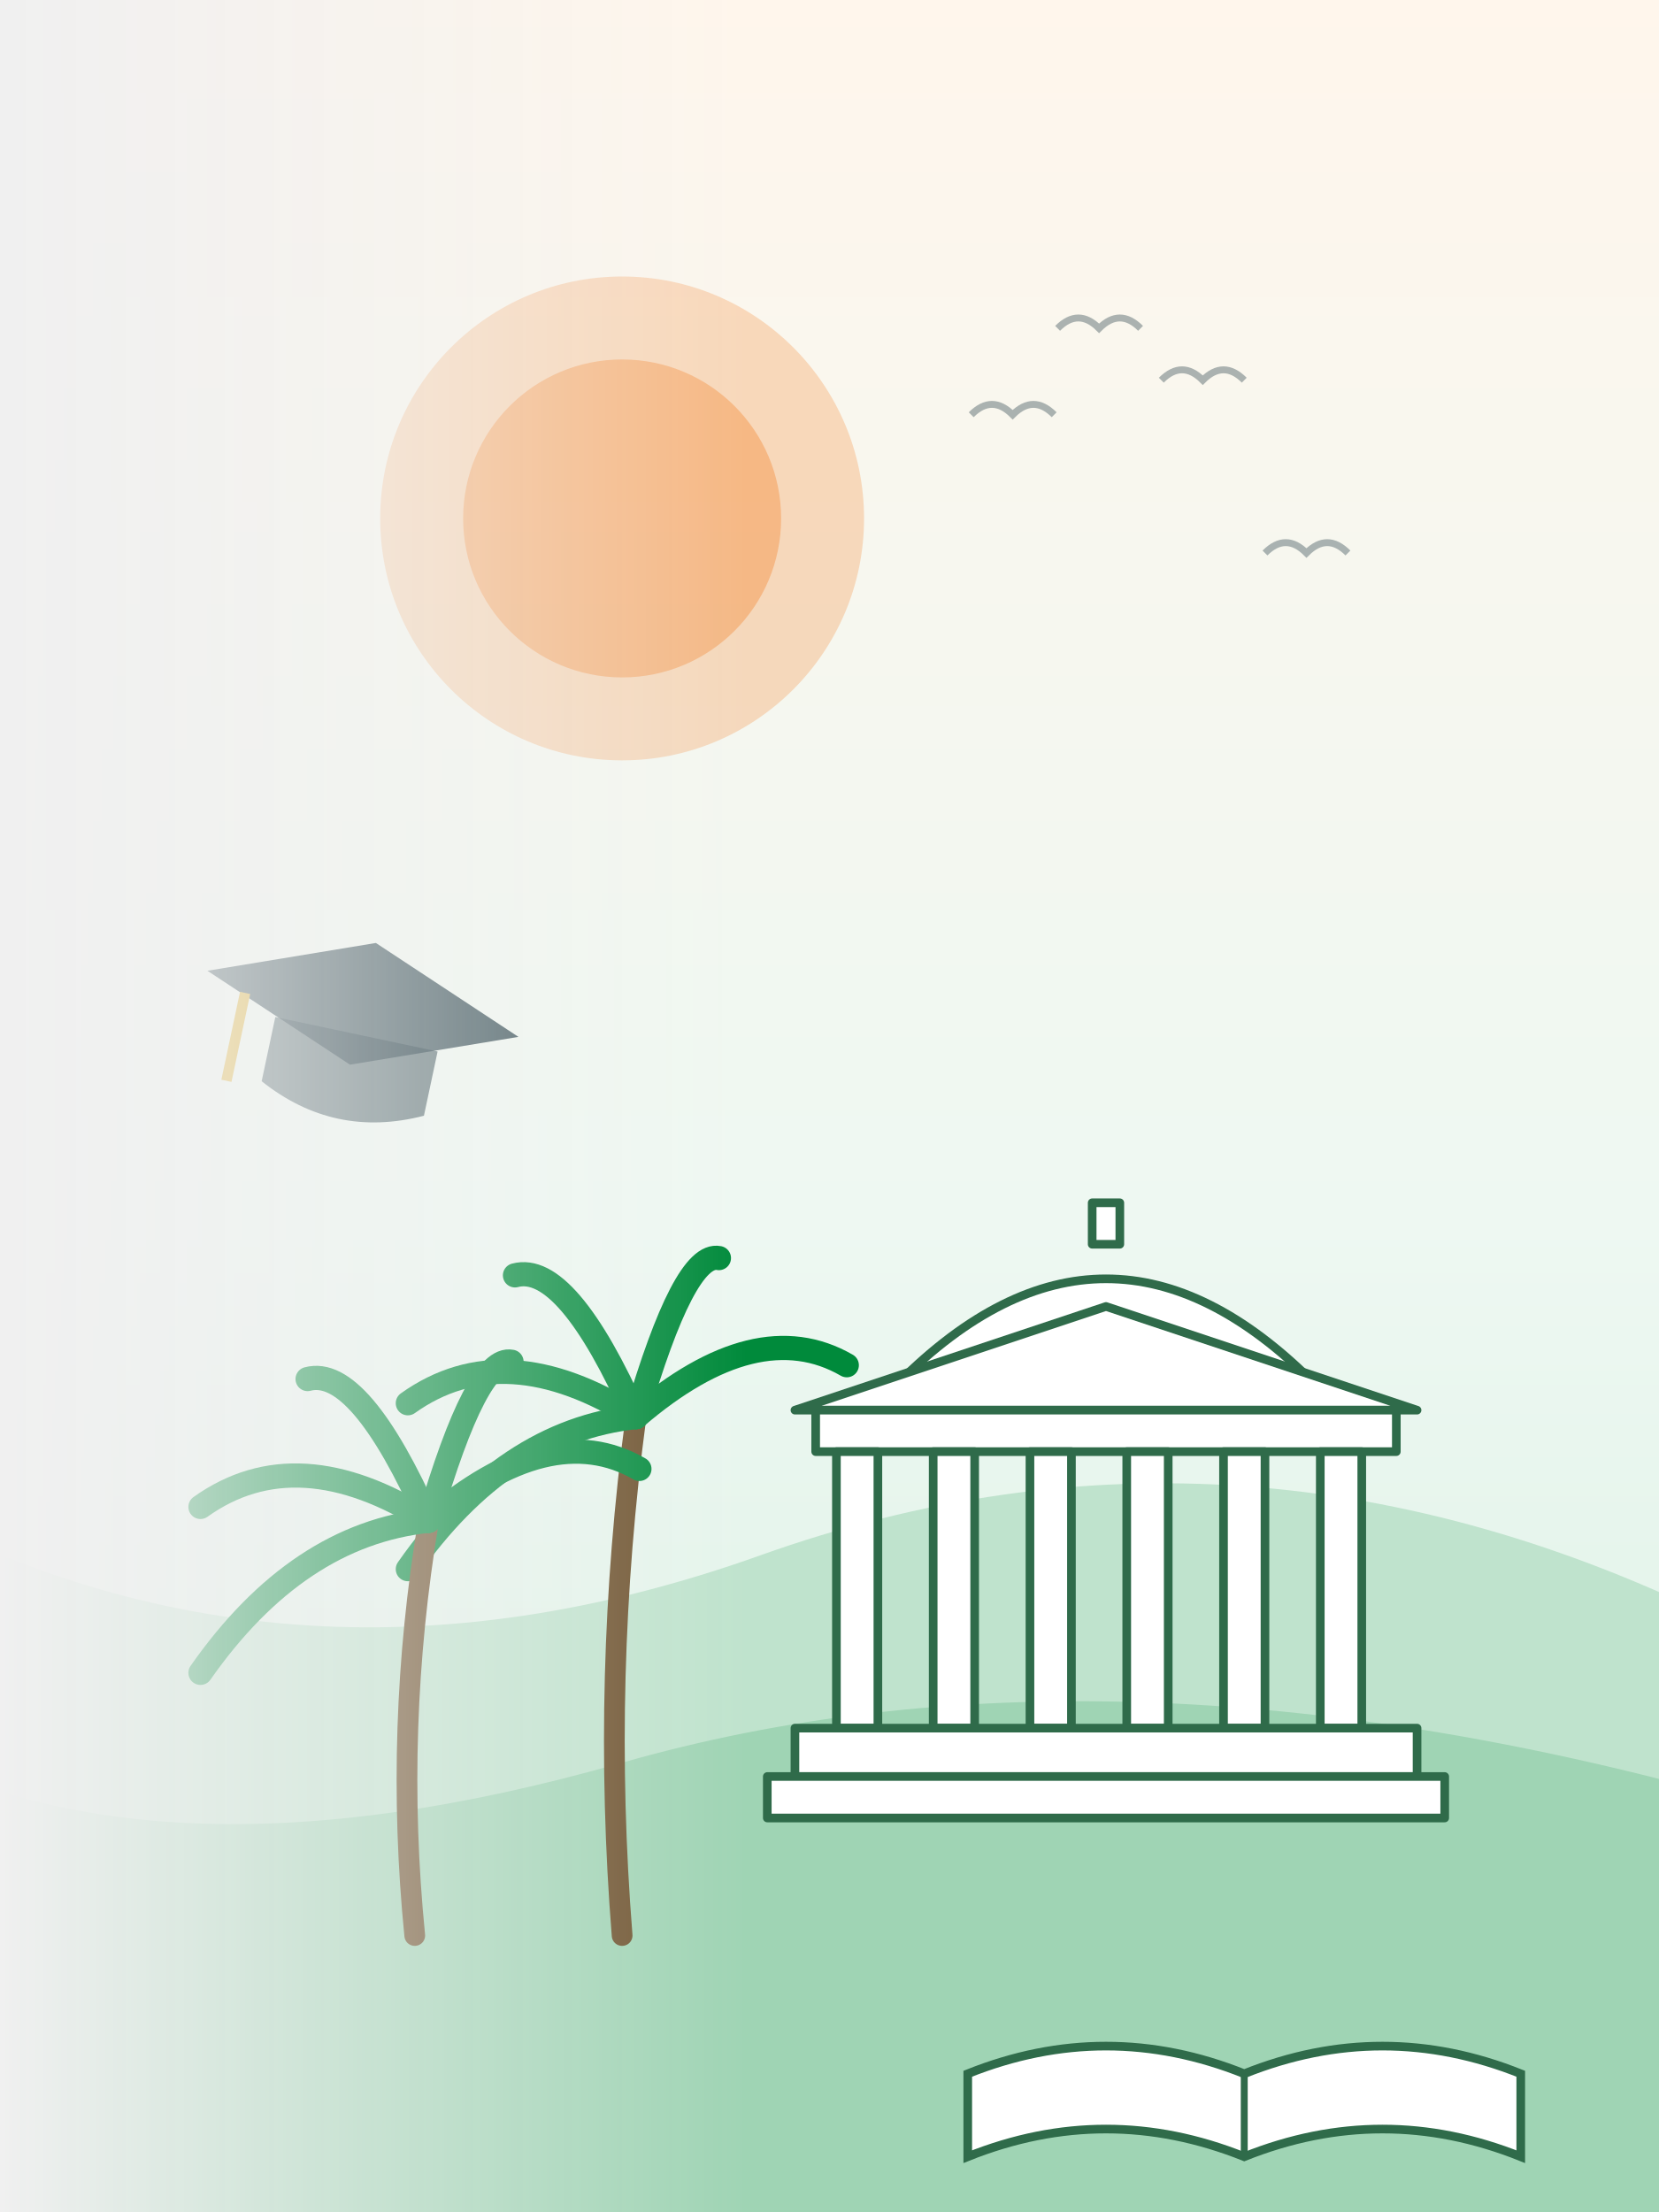
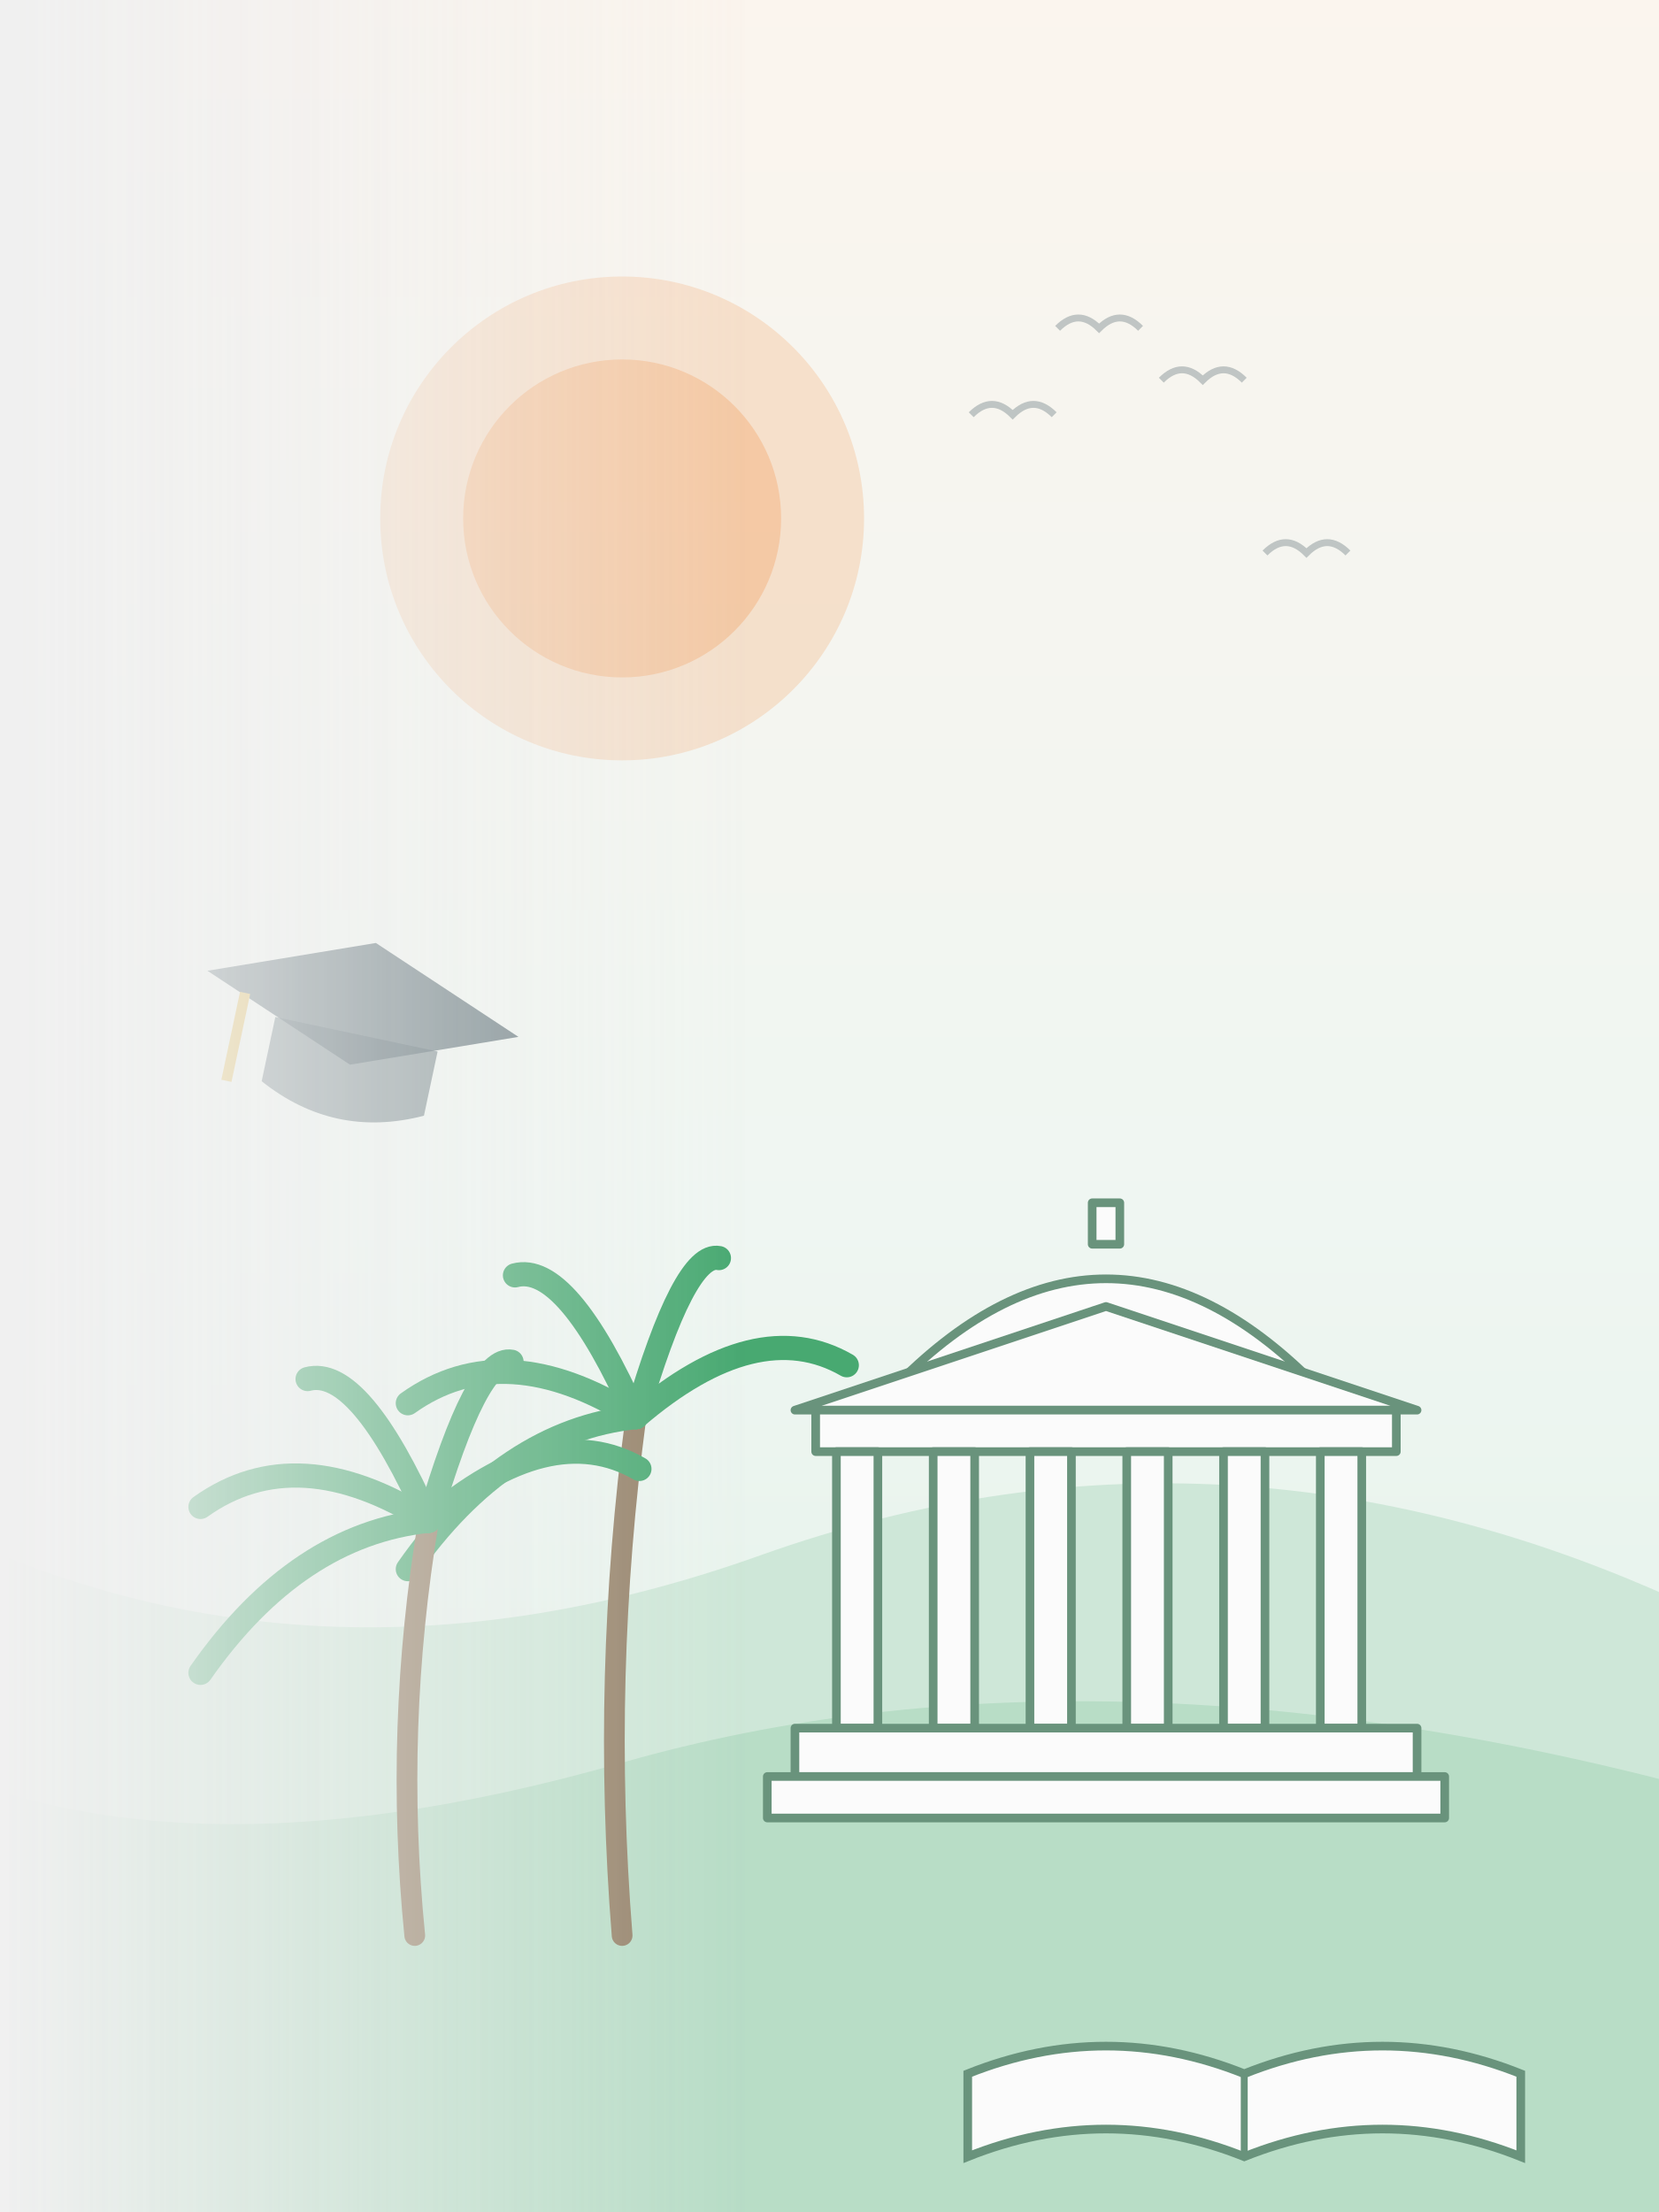
<svg xmlns="http://www.w3.org/2000/svg" viewBox="0 0 480 640" preserveAspectRatio="xMidYMid slice">
  <defs>
    <linearGradient id="f" x1="1" y1="0" x2="0" y2="0">
      <stop offset="0" stop-color="#fff" />
      <stop offset=".55" stop-color="#fff" />
      <stop offset="1" stop-color="#fff" stop-opacity="0" />
    </linearGradient>
    <mask id="m">
      <rect width="480" height="640" fill="url(#f)" />
    </mask>
    <linearGradient id="ciel" x1="0" y1="0" x2="0" y2="1">
      <stop offset="0" stop-color="#fff6ec" />
      <stop offset=".55" stop-color="#eef8f2" />
      <stop offset="1" stop-color="#d7efe1" />
    </linearGradient>
  </defs>
-   <g mask="url(#m)">
+   <g mask="url(#m)" opacity="0.7">
    <g transform="translate(480,0) scale(-1,1)">
      <rect width="480" height="640" fill="url(#ciel)" />
      <circle cx="300" cy="150" r="70" fill="#F47B20" opacity=".25" />
      <circle cx="300" cy="150" r="46" fill="#F47B20" opacity=".35" />
      <path d="M120 110 q 6 -6 12 0 q 6 -6 12 0" fill="none" stroke="#17313B" stroke-width="2" opacity=".35" />
      <path d="M150 95 q 6 -6 12 0 q 6 -6 12 0" fill="none" stroke="#17313B" stroke-width="2" opacity=".35" />
      <path d="M175 120 q 6 -6 12 0 q 6 -6 12 0" fill="none" stroke="#17313B" stroke-width="2" opacity=".35" />
      <path d="M90 160 q 6 -6 12 0 q 6 -6 12 0" fill="none" stroke="#17313B" stroke-width="2" opacity=".35" />
      <path d="M -20 470 Q 120 400 260 450 T 520 430 V 660 H -20 Z" fill="#bfe3cd" />
      <path d="M -20 520 Q 160 470 300 510 T 520 500 V 660 H -20 Z" fill="#9fd4b4" />
      <g transform="translate(70,330)">
        <path d="M30 70 Q 90 10 150 70 Z" fill="#ffffff" stroke="#2f6b4a" stroke-width="2.5" stroke-linejoin="round" />
        <rect x="86" y="18" width="8" height="12" fill="#ffffff" stroke="#2f6b4a" stroke-width="2.5" stroke-linejoin="round" />
        <path d="M0 78 L90 48 L180 78 Z" fill="#ffffff" stroke="#2f6b4a" stroke-width="2.5" stroke-linejoin="round" />
        <rect x="6" y="78" width="168" height="12" fill="#ffffff" stroke="#2f6b4a" stroke-width="2.5" stroke-linejoin="round" />
        <rect x="16" y="90" width="12" height="80" fill="#ffffff" stroke="#2f6b4a" stroke-width="2.5" stroke-linejoin="round" />
        <rect x="44" y="90" width="12" height="80" fill="#ffffff" stroke="#2f6b4a" stroke-width="2.5" stroke-linejoin="round" />
        <rect x="72" y="90" width="12" height="80" fill="#ffffff" stroke="#2f6b4a" stroke-width="2.5" stroke-linejoin="round" />
        <rect x="100" y="90" width="12" height="80" fill="#ffffff" stroke="#2f6b4a" stroke-width="2.5" stroke-linejoin="round" />
        <rect x="128" y="90" width="12" height="80" fill="#ffffff" stroke="#2f6b4a" stroke-width="2.5" stroke-linejoin="round" />
        <rect x="156" y="90" width="12" height="80" fill="#ffffff" stroke="#2f6b4a" stroke-width="2.5" stroke-linejoin="round" />
        <rect x="0" y="170" width="180" height="14" fill="#ffffff" stroke="#2f6b4a" stroke-width="2.5" stroke-linejoin="round" />
        <rect x="-8" y="184" width="196" height="12" fill="#ffffff" stroke="#2f6b4a" stroke-width="2.5" stroke-linejoin="round" />
      </g>
      <path d="M300 560 q 6 -75.0 -4 -150" fill="none" stroke="#6b4f2a" stroke-width="6" stroke-linecap="round" />
      <path d="M296 410 q -35 -30 -61 -15" fill="none" stroke="#008A3B" stroke-width="7" stroke-linecap="round" />
      <path d="M296 410 q -14 -48 -24 -46" fill="none" stroke="#008A3B" stroke-width="7" stroke-linecap="round" />
      <path d="M296 410 q 20 -45 35 -41" fill="none" stroke="#008A3B" stroke-width="7" stroke-linecap="round" />
      <path d="M296 410 q 38 -24 66 -4" fill="none" stroke="#008A3B" stroke-width="7" stroke-linecap="round" />
      <path d="M296 410 q 38 4 66 44" fill="none" stroke="#008A3B" stroke-width="7" stroke-linecap="round" />
      <path d="M360 560 q 6 -60.0 -4 -120" fill="none" stroke="#6b4f2a" stroke-width="6" stroke-linecap="round" />
      <path d="M356 440 q -35 -30 -61 -15" fill="none" stroke="#008A3B" stroke-width="7" stroke-linecap="round" />
      <path d="M356 440 q -14 -48 -24 -46" fill="none" stroke="#008A3B" stroke-width="7" stroke-linecap="round" />
      <path d="M356 440 q 20 -45 35 -41" fill="none" stroke="#008A3B" stroke-width="7" stroke-linecap="round" />
      <path d="M356 440 q 38 -24 66 -4" fill="none" stroke="#008A3B" stroke-width="7" stroke-linecap="round" />
      <path d="M356 440 q 38 4 66 44" fill="none" stroke="#008A3B" stroke-width="7" stroke-linecap="round" />
      <g transform="translate(330,300) rotate(-12)">
        <path d="M0 0 L46 -18 L92 0 L46 18 Z" fill="#17313B" opacity=".8" />
        <path d="M22 9 V 28 Q 46 40 70 28 V 9" fill="#17313B" opacity=".65" />
        <path d="M80 4 V 30" stroke="#E0B43A" stroke-width="3" />
      </g>
      <g transform="translate(40,600)">
        <path d="M0 0 Q 40 -16 80 0 Q 120 -16 160 0 V 24 Q 120 8 80 24 Q 40 8 0 24 Z" fill="#fff" stroke="#2f6b4a" stroke-width="2.5" />
        <path d="M80 0 V 24" stroke="#2f6b4a" stroke-width="2" />
      </g>
    </g>
  </g>
</svg>
